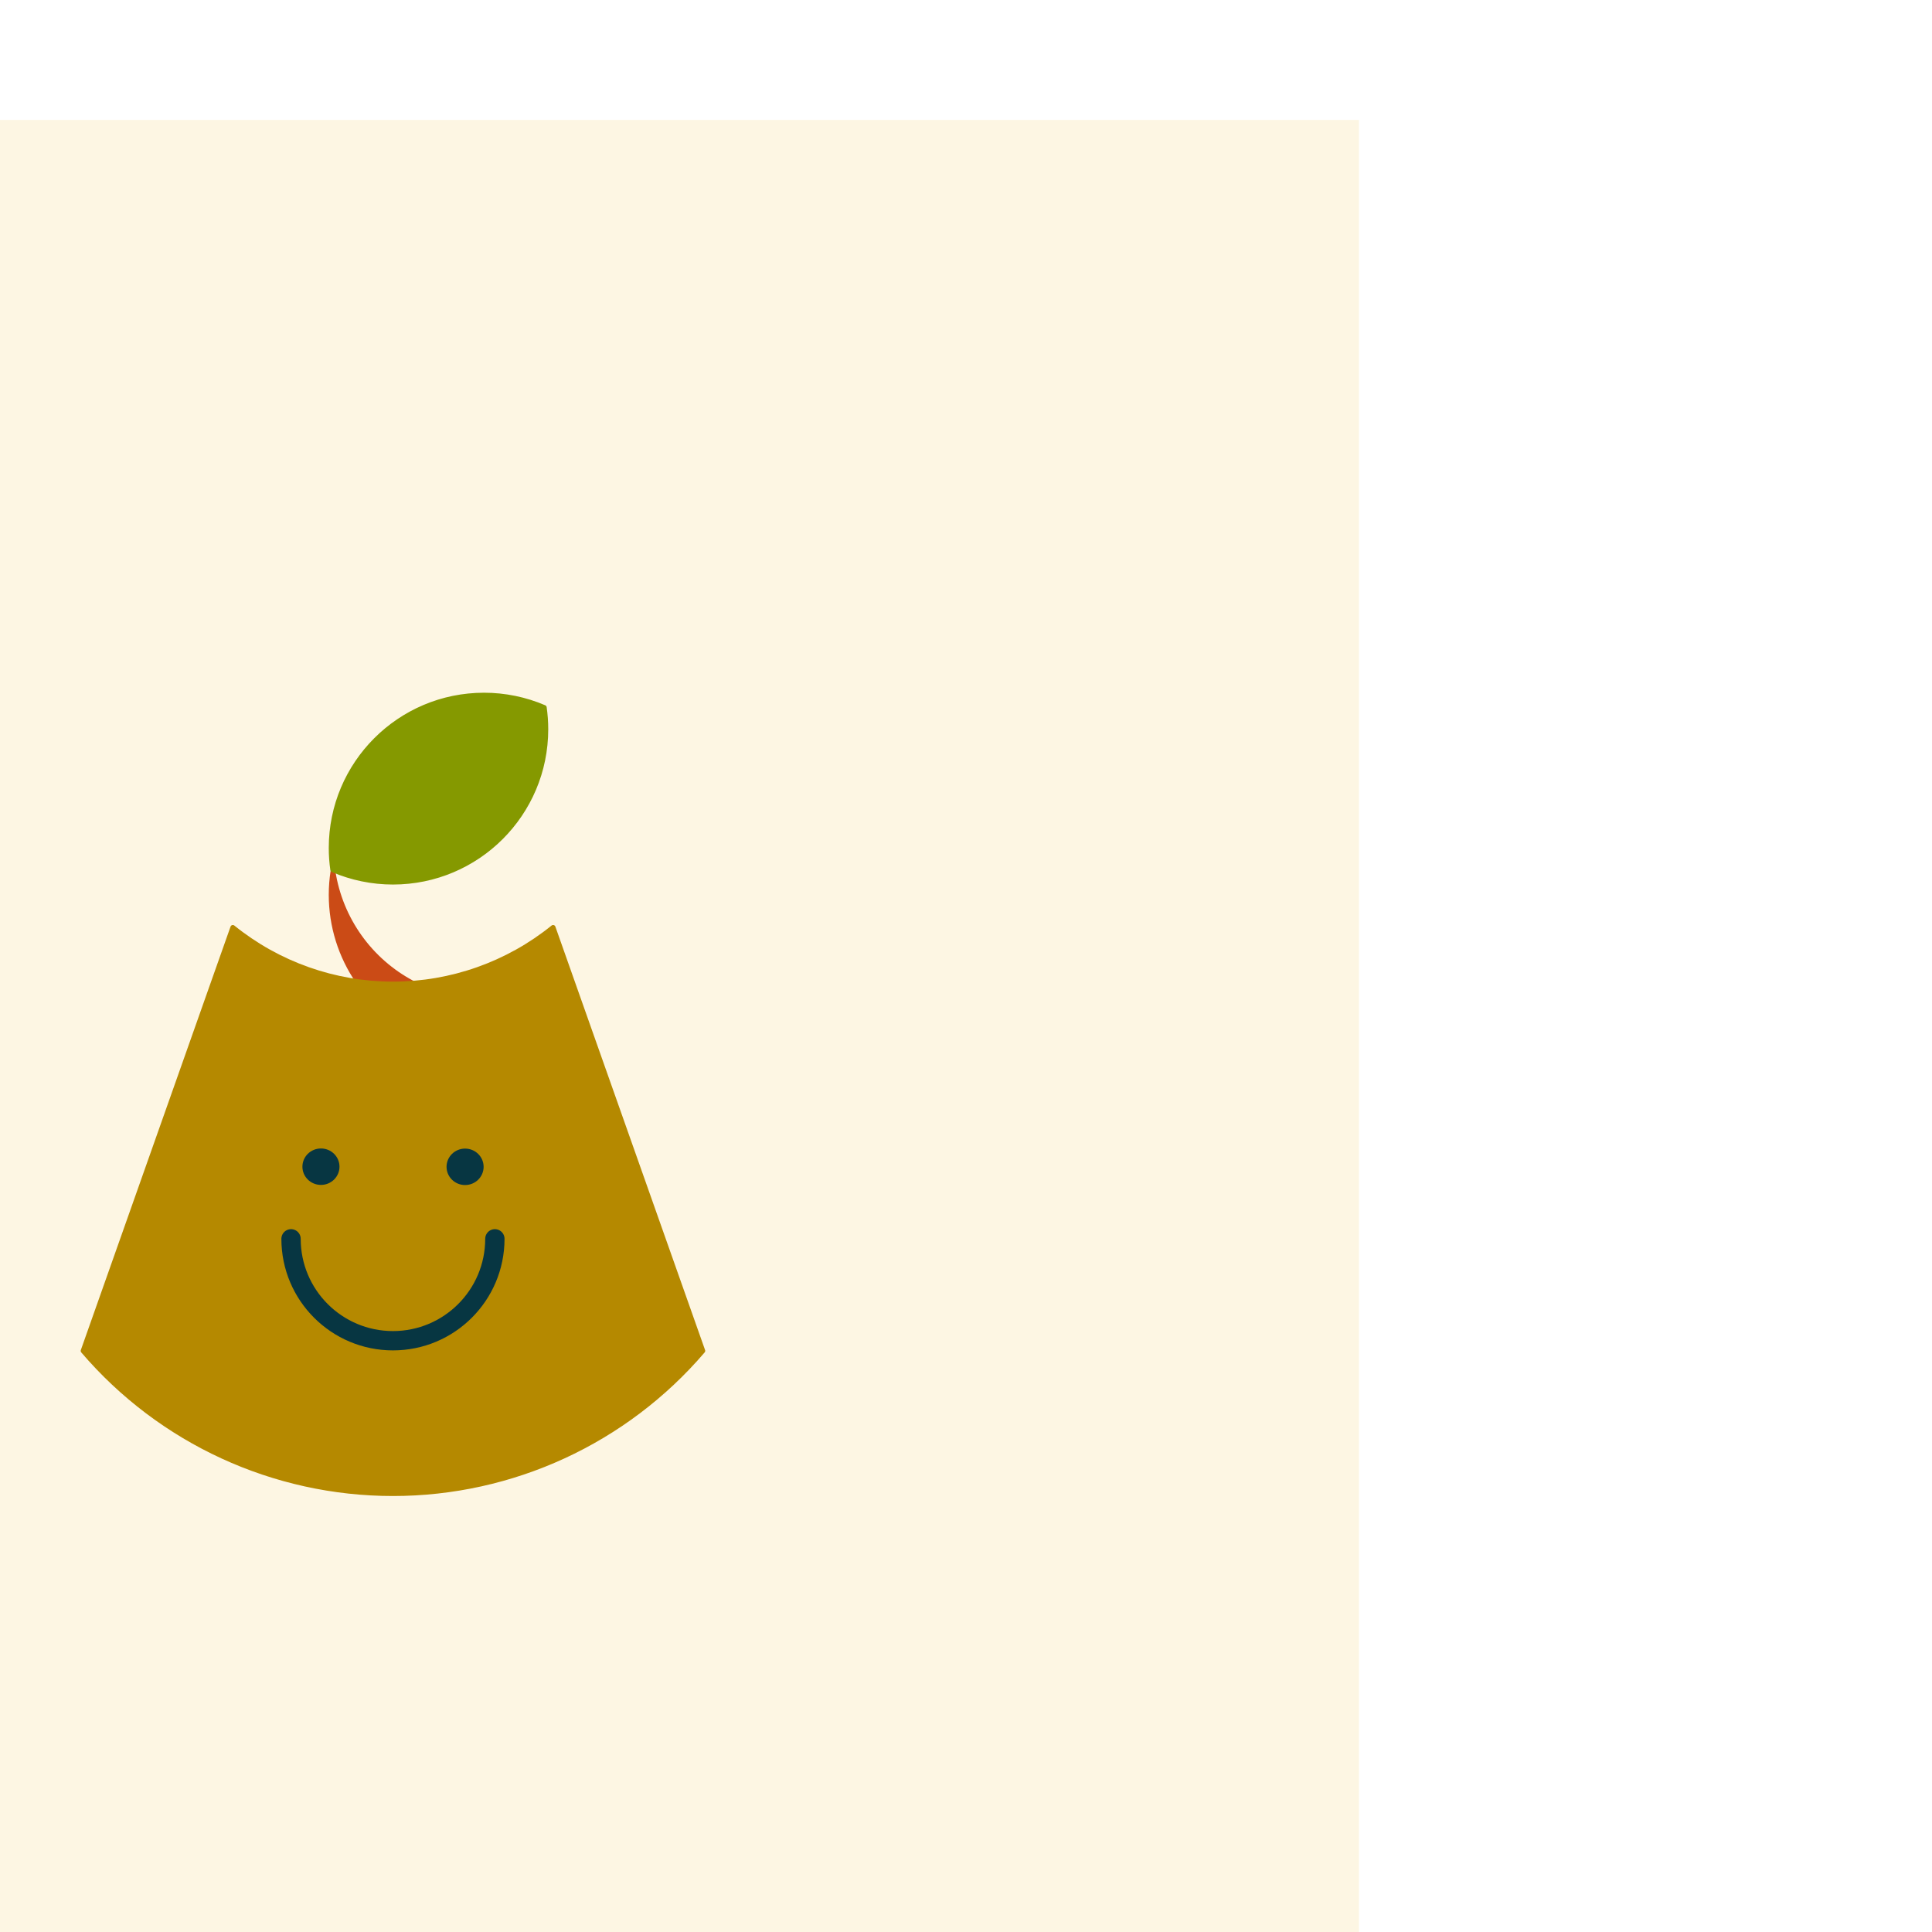
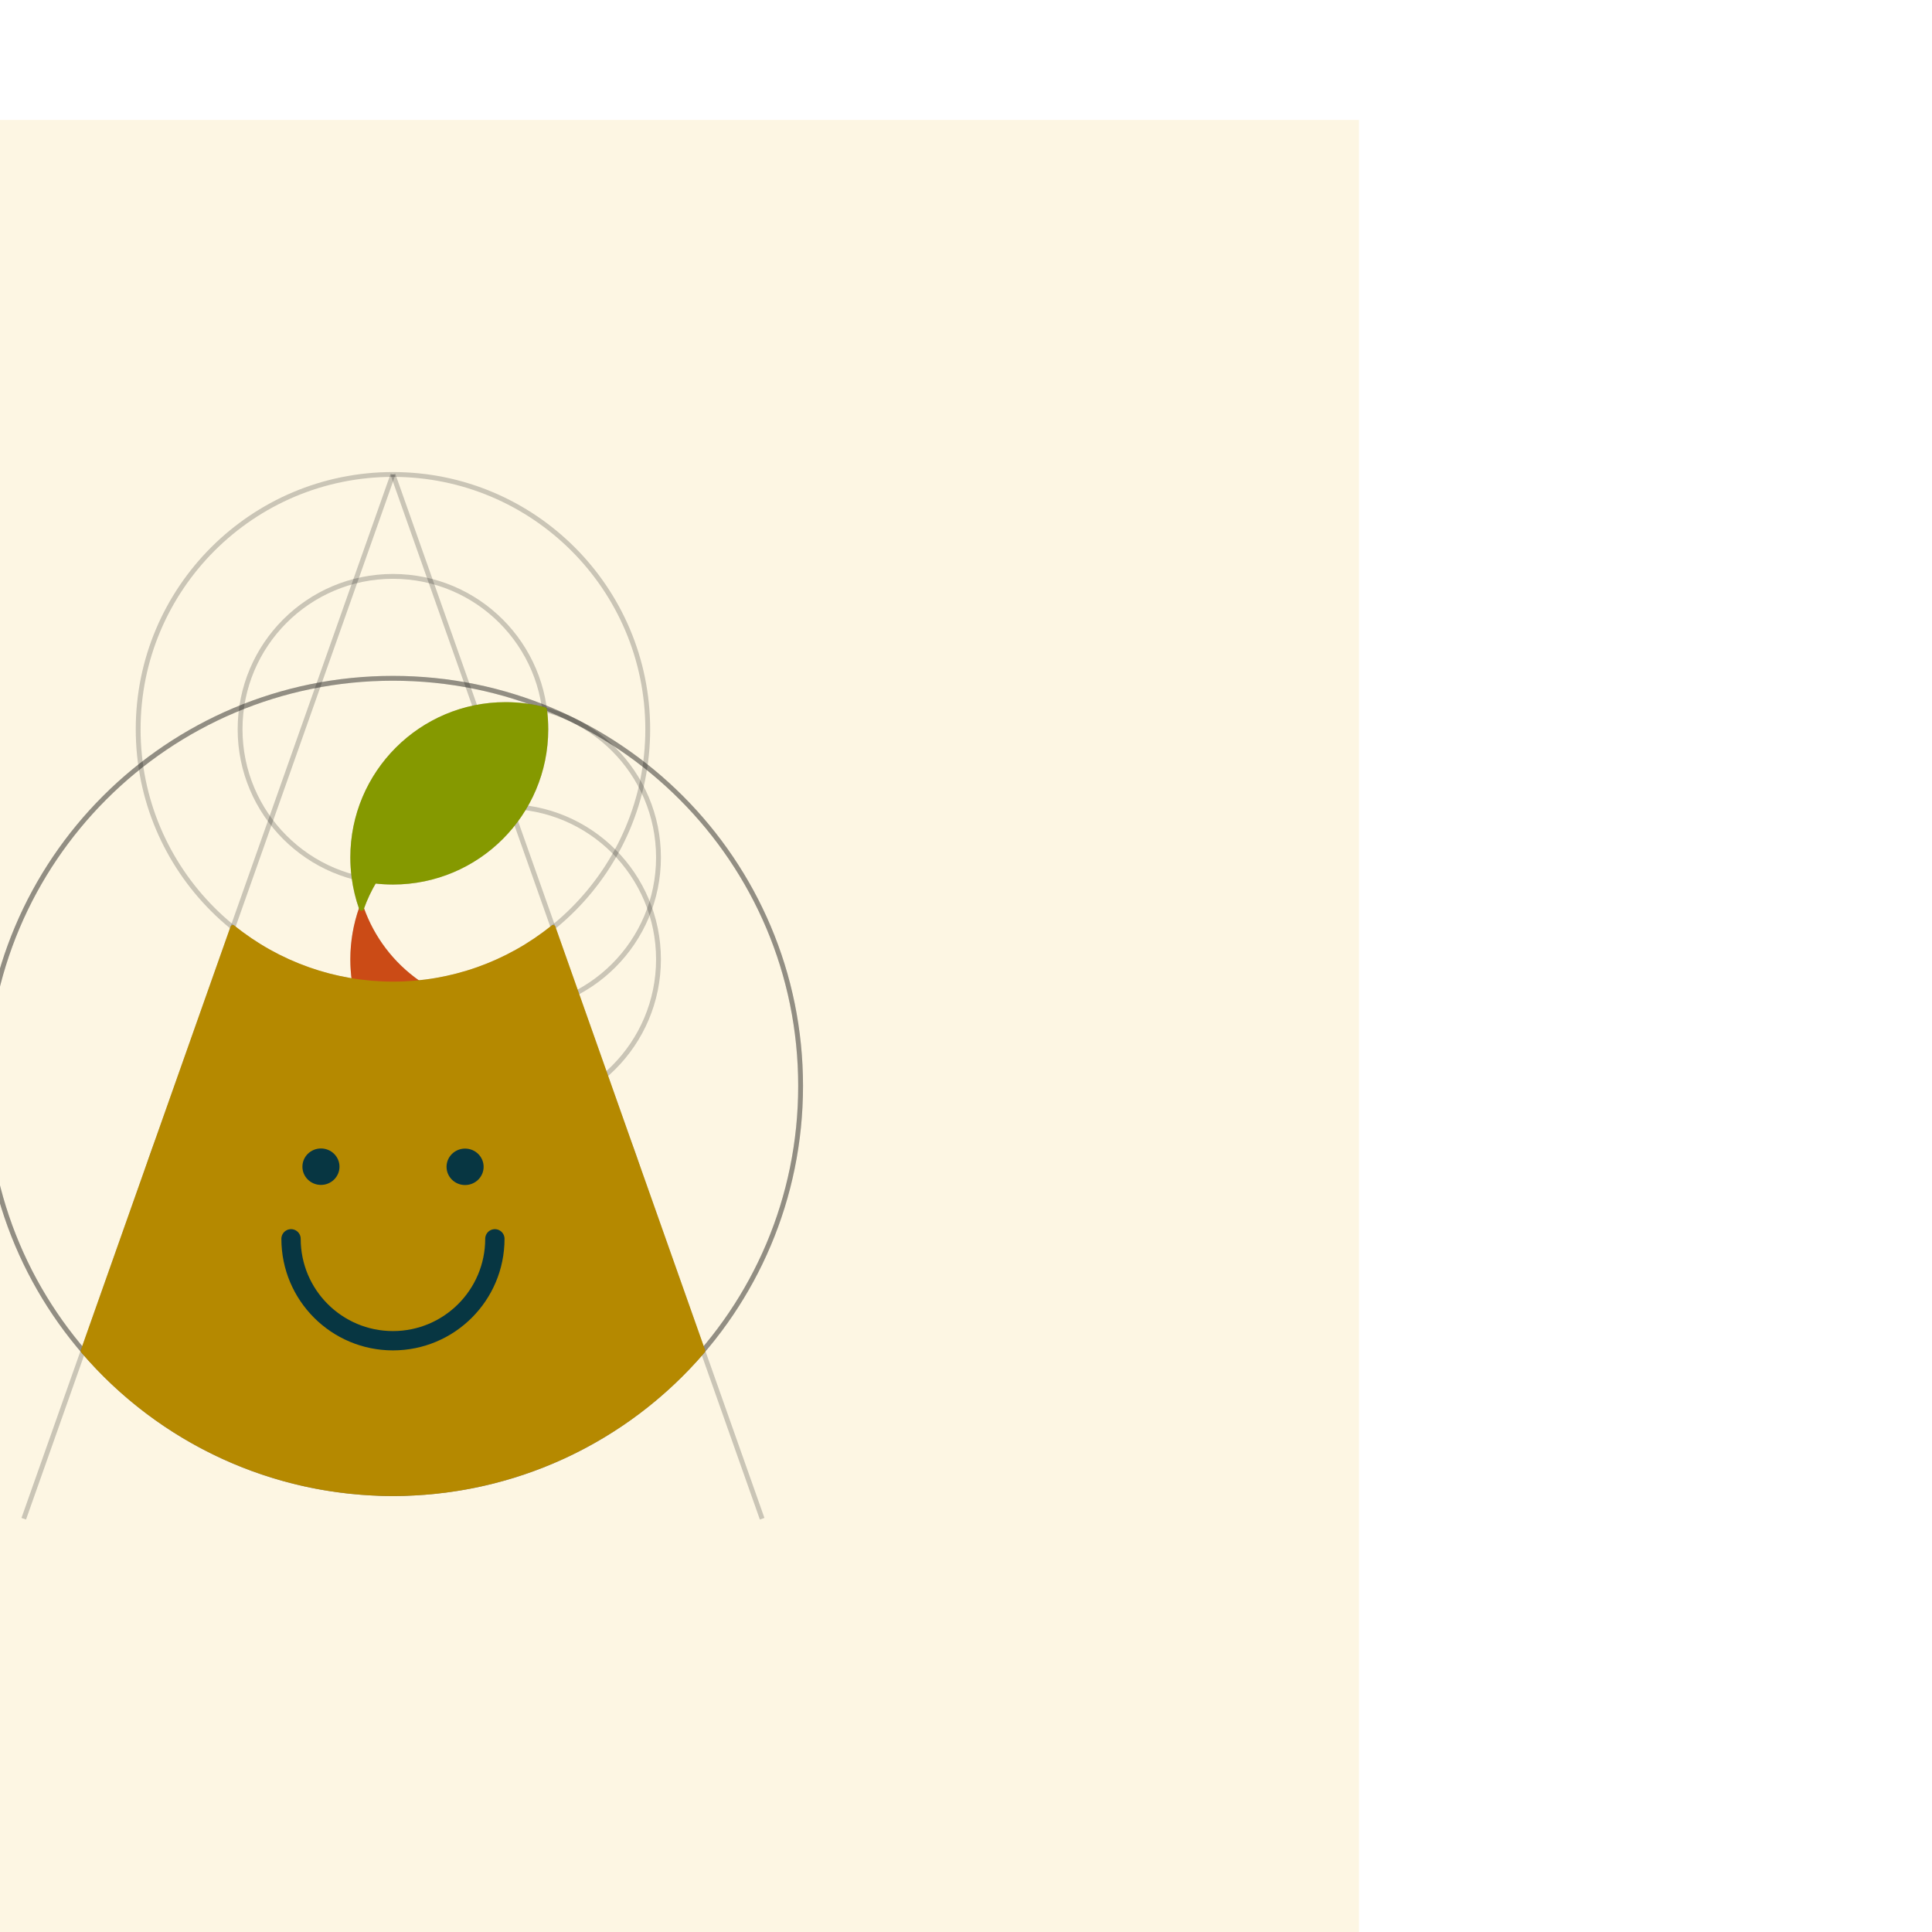
<svg xmlns="http://www.w3.org/2000/svg" xmlns:ns1="http://www.openswatchbook.org/uri/2009/osb" viewBox="0 0 400 400" version="1.1" id="svg28">
  <defs id="defs2">
    <linearGradient ns1:paint="solid" id="linearGradient2983">
      <stop id="stop2981" offset="0" style="stop-color:#333333;stop-opacity:1;" />
    </linearGradient>
    <clipPath clipPathUnits="userSpaceOnUse" id="clipPath1642">
      <g id="g1656" transform="matrix(0.136008,-0.0841443,0.0841443,0.136008,75.966,158.3822)" style="stroke-width:23.635;stroke-miterlimit:4;stroke-dasharray:none">
        <g style="fill:#666666;stroke-width:23.635;stroke-miterlimit:4;stroke-dasharray:none" id="g1650">
          <path d="M 0,120 40,60 0,0 h 30 l 40,60 -40,60" id="path1644" style="stroke-width:23.635;stroke-miterlimit:4;stroke-dasharray:none" />
          <path d="M 136.667,85 123.333,65 H 170 v 20" id="path1646" style="stroke-width:23.635;stroke-miterlimit:4;stroke-dasharray:none" />
          <path d="M 116.667,55 103.333,35 H 170 v 20" id="path1648" style="stroke-width:23.635;stroke-miterlimit:4;stroke-dasharray:none" />
        </g>
        <g style="fill:#999999;stroke-width:23.635;stroke-miterlimit:4;stroke-dasharray:none" id="g1654">
          <path d="M 40,120 80,60 40,0 h 30 l 80,120 H 120 L 95,82.5 70,120" id="path1652" style="stroke-width:23.635;stroke-miterlimit:4;stroke-dasharray:none" />
        </g>
      </g>
    </clipPath>
    <clipPath clipPathUnits="userSpaceOnUse" id="clipPath1720">
      <path id="path1722" style="opacity:0.249;fill:#000080;fill-rule:evenodd;stroke:#cb4b16;stroke-width:0.1;stroke-linecap:square;stroke-miterlimit:4;stroke-dasharray:none;stop-color:#000000" d="M 0.006,-55.035 73.113,61.838 17.099,152.377 51.703,173.786 97.174,100.289 116.203,130.716 195.466,185.11 79.274,-0.624 Z" />
    </clipPath>
    <clipPath clipPathUnits="userSpaceOnUse" id="clipPath1757">
      <rect style="opacity:0.249;fill:#000080;fill-rule:evenodd;stroke:#cb4b16;stroke-width:0.1;stroke-linecap:square;stroke-miterlimit:4;stroke-dasharray:none;stop-color:#000000" id="rect1759" width="170.855" height="82.034" x="37.256" y="-147.814" transform="rotate(57.52956)" />
    </clipPath>
  </defs>
  <g id="layer4" style="display:inline">
    <rect style="display:inline;opacity:1;fill:#fdf6e3;fill-opacity:1;stroke:none;stroke-width:1;stroke-linecap:round" id="rect992" width="400" height="400" x="-118.643" y="24.834" />
  </g>
  <g id="g3035" style="display:none;opacity:1">
-     <path style="display:inline;opacity:0.253;fill:none;stroke:#000000;stroke-width:1;stroke-linecap:round;stroke-miterlimit:4;stroke-dasharray:none" d="m 187.687,-211.195 v -105.5 h 105.5 v 105.5 z" id="path991" />
-     <path style="display:inline;opacity:0.253;fill:none;stroke:#000000;stroke-width:1;stroke-linecap:round;stroke-miterlimit:4;stroke-dasharray:none" d="m 177.137,-253.395 a 10.55,10.55 0 0 1 10.55,10.55 10.55,10.55 0 0 1 -10.55,10.55 10.55,10.55 0 0 1 -10.55,-10.55 10.55,10.55 0 0 1 10.55,-10.55" id="path989" />
-     <path style="display:inline;opacity:0.253;fill:none;stroke:#000000;stroke-width:1;stroke-linecap:round;stroke-miterlimit:4;stroke-dasharray:none" d="m 166.587,-232.295 v -21.1 h 21.1 v 21.1 z" id="path986" />
-     <path style="display:inline;opacity:0.253;fill:none;stroke:#000000;stroke-width:1;stroke-linecap:round;stroke-miterlimit:4;stroke-dasharray:none" d="m 208.787,-211.195 a 84.4,84.4 0 0 1 84.4,84.4 84.4,84.4 0 0 1 -84.4,84.4 84.4,84.4 0 0 1 -84.4,-84.4 84.4,84.4 0 0 1 84.4,-84.4" id="path984" />
-     <path style="display:inline;opacity:0.253;fill:none;stroke:#000000;stroke-width:1;stroke-linecap:round;stroke-miterlimit:4;stroke-dasharray:none" d="m 156.037,-316.695 a 31.65,31.65 0 0 1 31.65,31.65 31.65,31.65 0 0 1 -31.65,31.65 31.65,31.65 0 0 1 -31.65,-31.65 31.65,31.65 0 0 1 31.65,-31.65" id="path982" />
-     <path style="display:inline;opacity:0.253;fill:none;stroke:#000000;stroke-width:1;stroke-linecap:round;stroke-miterlimit:4;stroke-dasharray:none" d="m 145.487,-253.395 a 21.1,21.1 0 0 1 21.1,21.1 21.1,21.1 0 0 1 -21.1,21.1 21.1,21.1 0 0 1 -21.1,-21.1 21.1,21.1 0 0 1 21.1,-21.1" id="path980" />
-     <path style="display:inline;opacity:0.253;fill:none;stroke:#000000;stroke-width:1;stroke-linecap:round;stroke-miterlimit:4;stroke-dasharray:none" d="M 124.387,-42.395 V -211.195 H 293.187 V -42.395 Z" id="path978" />
-     <path style="display:inline;opacity:0.253;fill:none;stroke:#000000;stroke-width:1;stroke-linecap:round;stroke-miterlimit:4;stroke-dasharray:none" d="m 124.387,-253.395 v -63.3 h 63.3 v 63.3 z" id="path976" />
-     <path style="display:inline;opacity:0.253;fill:none;stroke:#000000;stroke-width:1;stroke-linecap:round;stroke-miterlimit:4;stroke-dasharray:none" d="m 124.387,-211.195 v -42.2 h 42.2 v 42.2 z" id="path3033" />
    <circle cy="204.172" cx="32.822" id="ellipse1112" style="display:inline;opacity:0.15;fill:none;stroke:#000000;stroke-width:1;stroke-linecap:round;stroke-miterlimit:4;stroke-dasharray:none" r="0" />
    <circle cy="204.172" cx="32.822" id="ellipse1114" style="display:inline;opacity:0.15;fill:none;stroke:#000000;stroke-width:1;stroke-linecap:round;stroke-miterlimit:4;stroke-dasharray:none" r="0" />
-     <path style="display:inline;opacity:0.253;fill:none;stroke:#000000;stroke-width:1;stroke-linecap:round;stroke-miterlimit:4;stroke-dasharray:none" d="m 187.687,-211.195 v -105.5 h 105.5 v 105.5 z" id="path936" />
-     <path style="display:inline;opacity:0.253;fill:none;stroke:#000000;stroke-width:1;stroke-linecap:round;stroke-miterlimit:4;stroke-dasharray:none" d="m 208.787,-211.195 a 84.4,84.4 0 0 1 84.4,84.4 84.4,84.4 0 0 1 -84.4,84.4 84.4,84.4 0 0 1 -84.4,-84.4 84.4,84.4 0 0 1 84.4,-84.4" id="path938" />
+     <path style="display:inline;opacity:0.253;fill:none;stroke:#000000;stroke-width:1;stroke-linecap:round;stroke-miterlimit:4;stroke-dasharray:none" d="m 240.437,-316.695 a 52.75,52.75 0 0 1 52.75,52.75 52.75,52.75 0 0 1 -52.75,52.75 52.75,52.75 0 0 1 -52.75,-52.75 52.75,52.75 0 0 1 52.75,-52.75" id="path109" />
+     <path style="display:inline;opacity:0.253;fill:none;stroke:#000000;stroke-width:1;stroke-linecap:round;stroke-miterlimit:4;stroke-dasharray:none" d="m 187.687,-211.195 v -105.5 h 105.5 v 105.5 z" id="path107" />
+     <path style="display:inline;opacity:0.253;fill:none;stroke:#000000;stroke-width:1;stroke-linecap:round;stroke-miterlimit:4;stroke-dasharray:none" d="m 177.137,-253.395 a 10.55,10.55 0 0 1 10.55,10.55 10.55,10.55 0 0 1 -10.55,10.55 10.55,10.55 0 0 1 -10.55,-10.55 10.55,10.55 0 0 1 10.55,-10.55" id="path105" />
+     <path style="display:inline;opacity:0.253;fill:none;stroke:#000000;stroke-width:1;stroke-linecap:round;stroke-miterlimit:4;stroke-dasharray:none" d="m 166.587,-232.295 v -21.1 h 21.1 v 21.1 z" id="path103" />
+     <path style="display:inline;opacity:0.253;fill:none;stroke:#000000;stroke-width:1;stroke-linecap:round;stroke-miterlimit:4;stroke-dasharray:none" d="m 208.787,-211.195 a 84.4,84.4 0 0 1 84.4,84.4 84.4,84.4 0 0 1 -84.4,84.4 84.4,84.4 0 0 1 -84.4,-84.4 84.4,84.4 0 0 1 84.4,-84.4" id="path101" />
+     <path style="display:inline;opacity:0.253;fill:none;stroke:#000000;stroke-width:1;stroke-linecap:round;stroke-miterlimit:4;stroke-dasharray:none" d="m 156.037,-316.695 a 31.65,31.65 0 0 1 31.65,31.65 31.65,31.65 0 0 1 -31.65,31.65 31.65,31.65 0 0 1 -31.65,-31.65 31.65,31.65 0 0 1 31.65,-31.65" id="path99" />
+     <path style="display:inline;opacity:0.253;fill:none;stroke:#000000;stroke-width:1;stroke-linecap:round;stroke-miterlimit:4;stroke-dasharray:none" d="m 145.487,-253.395 a 21.1,21.1 0 0 1 21.1,21.1 21.1,21.1 0 0 1 -21.1,21.1 21.1,21.1 0 0 1 -21.1,-21.1 21.1,21.1 0 0 1 21.1,-21.1" id="path97" />
+     <path style="display:inline;opacity:0.253;fill:none;stroke:#000000;stroke-width:1;stroke-linecap:round;stroke-miterlimit:4;stroke-dasharray:none" d="M 124.387,-42.395 V -211.195 H 293.187 V -42.395 Z" id="path95" />
+     <path style="display:inline;opacity:0.253;fill:none;stroke:#000000;stroke-width:1;stroke-linecap:round;stroke-miterlimit:4;stroke-dasharray:none" d="m 124.387,-253.395 v -63.3 h 63.3 v 63.3 z" id="path92" />
+     <path style="display:inline;opacity:0.253;fill:none;stroke:#000000;stroke-width:1;stroke-linecap:round;stroke-miterlimit:4;stroke-dasharray:none" d="m 124.387,-211.195 v -42.2 h 42.2 v 42.2 z" id="path973" />
  </g>
-   <g id="g997" style="display:none">
-     <path d="m 124.387,-211.195 v -42.2 h 42.2 v 42.2 z m 0,-42.2 v -63.3 h 63.3 v 63.3 z m 0,211 v -168.8 h 168.8 v 168.8 z m 21.1,-211 a 21.1,21.1 0 0 1 21.1,21.1 21.1,21.1 0 0 1 -21.1,21.1 21.1,21.1 0 0 1 -21.1,-21.1 21.1,21.1 0 0 1 21.1,-21.1 m 10.55,-63.3 a 31.65,31.65 0 0 1 31.65,31.65 31.65,31.65 0 0 1 -31.65,31.65 31.65,31.65 0 0 1 -31.65,-31.65 31.65,31.65 0 0 1 31.65,-31.65 m 52.75,105.5 a 84.4,84.4 0 0 1 84.4,84.4 84.4,84.4 0 0 1 -84.4,84.4 84.4,84.4 0 0 1 -84.4,-84.4 84.4,84.4 0 0 1 84.4,-84.4 m -42.2,-21.1 v -21.1 h 21.1 v 21.1 z m 10.55,-21.1 a 10.55,10.55 0 0 1 10.55,10.55 10.55,10.55 0 0 1 -10.55,10.55 10.55,10.55 0 0 1 -10.55,-10.55 10.55,10.55 0 0 1 10.55,-10.55 m 10.55,42.2 v -105.5 h 105.5 v 105.5 z m 52.75,-105.5 a 52.75,52.75 0 0 1 52.75,52.75 52.75,52.75 0 0 1 -52.75,52.75 52.75,52.75 0 0 1 -52.75,-52.75 52.75,52.75 0 0 1 52.75,-52.75" style="display:inline;opacity:0.253;fill:none;stroke:#000000;stroke-width:1;stroke-linecap:round;stroke-miterlimit:4;stroke-dasharray:none" id="path973" />
+   <g id="g997" style="display:inline">
    <ellipse style="display:inline;opacity:0.15;fill:none;stroke:#000000;stroke-width:1;stroke-linecap:round;stroke-miterlimit:4;stroke-dasharray:none" id="ellipse1129" cx="81.357" cy="224.834" rx="84.4" ry="84.4" />
    <ellipse style="display:inline;opacity:0.15;fill:none;stroke:#000000;stroke-width:1;stroke-linecap:round;stroke-miterlimit:4;stroke-dasharray:none" id="ellipse1132" cx="-81.357" cy="224.834" rx="84.4" ry="84.4" transform="scale(-1,1)" />
  </g>
-   <g id="layer14" style="display:none;opacity:1">
+   <g id="layer14" style="display:inline;opacity:1">
    <g id="layer11" style="display:inline;opacity:1">
-       <ellipse ry="31.65" rx="31.65" cy="175.571" cx="100.216" id="ellipse1022" style="display:inline;opacity:0.2;fill:none;stroke:#000000;stroke-width:1;stroke-linecap:round;stroke-miterlimit:4;stroke-dasharray:none" />
-       <ellipse ry="31.65" rx="31.65" cy="185.271" cx="100.216" id="ellipse1024" style="display:inline;opacity:0.2;fill:none;stroke:#000000;stroke-width:1;stroke-linecap:round;stroke-miterlimit:4;stroke-dasharray:none" />
+       <ellipse ry="31.65" rx="31.65" cy="177.522" cx="104.683" id="ellipse1022" style="display:inline;opacity:0.2;fill:none;stroke:#000000;stroke-width:1;stroke-linecap:round;stroke-miterlimit:4;stroke-dasharray:none" />
+       <path style="display:inline;opacity:0.253;fill:none;stroke:#000000;stroke-width:1;stroke-linecap:round;stroke-miterlimit:4;stroke-dasharray:none" d="m 104.683,209.172 a 10.55,10.55 0 0 1 10.55,10.55 10.55,10.55 0 0 1 -10.55,10.55 10.55,10.55 0 0 1 -10.55,-10.55 10.55,10.55 0 0 1 10.55,-10.55" id="path113" />
+       <ellipse ry="31.65" rx="31.65" cy="198.622" cx="104.683" id="ellipse116" style="display:inline;opacity:0.2;fill:none;stroke:#000000;stroke-width:1;stroke-linecap:round;stroke-miterlimit:4;stroke-dasharray:none" />
    </g>
    <g id="layer6" style="display:inline;opacity:1">
      <ellipse ry="31.65" rx="31.65" cy="150.984" cx="81.357" id="ellipse1078" style="display:inline;opacity:0.2;fill:none;stroke:#000000;stroke-width:1;stroke-linecap:round;stroke-miterlimit:4;stroke-dasharray:none" />
-       <ellipse ry="31.65" rx="31.65" cy="175.571" cx="100.216" id="ellipse960" style="display:inline;opacity:0.2;fill:none;stroke:#000000;stroke-width:1;stroke-linecap:round;stroke-miterlimit:4;stroke-dasharray:none" />
    </g>
    <g id="layer7" style="display:inline;opacity:1">
      <ellipse style="display:inline;opacity:0.2;fill:none;stroke:#000000;stroke-width:1;stroke-linecap:round;stroke-miterlimit:4;stroke-dasharray:none;stroke-opacity:1" id="ellipse1002" cx="81.357" cy="224.834" rx="84.4" ry="84.4" />
      <ellipse style="display:inline;opacity:0.2;fill:none;stroke:#000000;stroke-width:1;stroke-linecap:round;stroke-miterlimit:4;stroke-dasharray:none" id="ellipse1004" cx="81.357" cy="256.484" rx="21.1" ry="21.1" />
      <path d="M 90.242,203.868" style="display:inline;opacity:0.2;fill:none;stroke:#000000;stroke-width:1;stroke-linecap:round;stroke-miterlimit:4;stroke-dasharray:none;stroke-opacity:1" id="path1008" />
      <path id="path1010" d="M 69.065,203.705" style="display:inline;opacity:0.2;fill:none;stroke:#000000;stroke-width:1;stroke-linecap:round;stroke-miterlimit:4;stroke-dasharray:none;stroke-opacity:1" />
      <path id="path1020" style="display:inline;opacity:0.2;fill:none;stroke:#000000;stroke-width:1px;stroke-linecap:butt;stroke-linejoin:miter;stroke-opacity:1" d="M 96.264,241.577 66.437,271.404" />
      <path id="path1198" style="display:inline;opacity:0.2;fill:none;stroke:#000000;stroke-width:1px;stroke-linecap:butt;stroke-linejoin:miter;stroke-opacity:1" d="m 66.444,241.571 29.833,29.833" />
      <path style="opacity:0.2;fill:none;stroke:#000000;stroke-width:1px;stroke-linecap:butt;stroke-linejoin:miter;stroke-opacity:1" d="M 60.257,256.484 H 102.457" id="path94" />
      <ellipse style="display:inline;opacity:0.2;fill:none;stroke:#000000;stroke-width:1;stroke-linecap:round;stroke-miterlimit:4;stroke-dasharray:none" id="ellipse1000" cx="81.357" cy="256.484" rx="52.75" ry="52.75" />
      <ellipse style="display:inline;opacity:0.2;fill:none;stroke:#000000;stroke-width:1;stroke-linecap:round;stroke-miterlimit:4;stroke-dasharray:none" id="ellipse94" cx="81.357" cy="150.984" rx="52.75" ry="52.75" />
      <path id="path1019" style="display:inline;opacity:0.2;fill:none;stroke:#000000;stroke-width:1px;stroke-linecap:butt;stroke-linejoin:miter;stroke-opacity:1" d="M 81.357,98.234 4.918,314.435" />
      <path id="path1022" style="display:inline;opacity:0.2;fill:none;stroke:#000000;stroke-width:1px;stroke-linecap:butt;stroke-linejoin:miter;stroke-opacity:1" d="M 81.357,98.234 157.795,314.435" />
    </g>
  </g>
  <g id="layer2" style="display:inline;opacity:1">
    <g id="g979" style="display:inline">
-       <g id="layer12" style="display:inline">
-         <path style="display:inline;opacity:1;fill:#cb4b16;fill-opacity:1;fill-rule:evenodd;stroke:none;stroke-width:2;stroke-linecap:round;stroke-linejoin:miter;stroke-miterlimit:4;stroke-dasharray:none;stroke-opacity:1;stop-color:#000000" d="m 69.056,180.954 c 3.154,12.227 7.748,17.455 16.409,22.62 0,0 -7.164,0.573 -11.3,-0.332 -5.677,-8.106 -6.272,-15.736 -5.109,-22.288 z" id="path1270" />
+       <g id="layer12" style="display:inline;opacity:1">
+         <path style="opacity:1;fill:#cb4b16;fill-opacity:1;stroke:none;stroke-width:3.6;stroke-linecap:round;stroke-miterlimit:4;stroke-dasharray:none;stroke-opacity:1" d="m 73.356,203.124 c -0.498,-4.568 -0.679,-9.561 1.487,-15.052 3.032,7.277 6.133,11.079 11.726,15.404 -4.621,0.258 -9.068,0.212 -13.214,-0.352 z" id="path1084" />
      </g>
-       <g id="layer13" style="display:inline">
-         <path id="path1145" style="display:inline;opacity:1;fill:none;stroke:#cb4b16;stroke-width:1;stroke-linecap:round;stroke-miterlimit:4;stroke-dasharray:none;stroke-opacity:1" d="m 85.465,203.574 a 52.75,52.75 0 0 1 -4.108,0.16 52.75,52.75 0 0 1 -7.192,-0.493 m 11.3,0.332 a 52.75,52.75 0 0 1 -4.108,0.16 52.75,52.75 0 0 1 -7.192,-0.493 m -7.81e-4,0.001 a 31.65,31.65 0 0 1 -5.598,-17.972 31.65,31.65 0 0 1 0.373,-4.848 m 16.525,23.149 A 31.65,31.65 0 0 1 68.941,180.424" />
+       <g id="layer13" style="display:inline;opacity:1">
+         <path id="path1104" style="display:inline;opacity:1;fill:none;stroke:#cb4b16;stroke-width:1;stroke-linecap:round;stroke-miterlimit:4;stroke-dasharray:none;stroke-opacity:1" d="M 86.57,203.477 A 31.65,31.65 0 0 1 74.843,188.073 m -1.488,15.053 a 31.65,31.65 0 0 1 -0.322,-4.504 31.65,31.65 0 0 1 1.81,-10.55 m 11.727,15.405 a 52.75,52.75 0 0 1 -5.213,0.258 52.75,52.75 0 0 1 -8.001,-0.61" />
      </g>
    </g>
    <g id="g1057" style="display:inline">
      <g id="layer8" style="display:inline">
-         <path style="opacity:1;fill:#859900;fill-opacity:1;fill-rule:evenodd;stroke:none;stroke-width:1;stroke-linecap:round;stroke-linejoin:miter;stop-color:#000000" d="m 68.889,180.075 c -0.301,-5.667 -0.44,-11.089 1.921,-16.206 2.283,-4.95 6.102,-13.222 18.404,-17.974 7.386,-2.582 14.127,-2.986 23.643,0.692 0.129,6.504 -0.111,10.295 -1.456,14.354 -3.011,8.552 -6.457,11.289 -11.364,15.593 -8.928,6.696 -20.667,7.888 -31.148,3.54 z" id="path1200" />
+         <path style="opacity:1;fill:#859900;fill-opacity:1;fill-rule:evenodd;stroke:none;stroke-width:1;stroke-linecap:round;stroke-linejoin:miter;stop-color:#000000" d="m 73.295,181.59 c -2.369,-23.044 17.23,-39.829 39.561,-35.003 2.909,25.798 -21.55,40.771 -39.561,35.003 z" id="path1200" />
+         <path style="display:inline;opacity:1;fill:#859900;fill-opacity:1;stroke:none;stroke-width:3.6;stroke-linecap:round;stroke-miterlimit:4;stroke-dasharray:none;stroke-opacity:1" d="m 73.295,181.59 c 0.12,1.576 0.622,3.36 1.549,6.485 0.957,-1.764 1.83,-3.802 2.662,-5.676 -1.161,-0.164 -3.471,-0.598 -4.211,-0.809 z" id="path1086" />
      </g>
      <g id="layer9" style="display:inline">
-         <path id="path1013" style="display:inline;opacity:1;fill:none;stroke:#859900;stroke-width:1;stroke-linecap:round;stroke-miterlimit:4;stroke-dasharray:none;stroke-opacity:1" d="m 68.889,180.075 a 31.65,31.65 0 0 1 -0.322,-4.504 31.65,31.65 0 0 1 31.65,-31.65 31.65,31.65 0 0 1 12.468,2.559 m 1.8e-4,5.8e-4 a 31.65,31.65 0 0 1 0.322,4.503 v 0 a 31.65,31.65 0 0 1 -31.65,31.65 31.65,31.65 0 0 1 -12.468,-2.559" />
+         <path id="path162" style="display:inline;opacity:1;fill:none;stroke:#859900;stroke-width:1;stroke-linecap:round;stroke-miterlimit:4;stroke-dasharray:none;stroke-opacity:1" d="m 73.295,181.59 a 31.65,31.65 0 0 1 -0.263,-4.069 31.65,31.65 0 0 1 31.65,-31.65 31.65,31.65 0 0 1 8.06,1.043 m 0.002,4.1e-4 a 31.65,31.65 0 0 1 0.263,4.069 v 0 a 31.65,31.65 0 0 1 -31.65,31.65 31.65,31.65 0 0 1 -8.06,-1.043" />
+         <path id="path1100" style="display:inline;opacity:1;fill:none;stroke:#859900;stroke-width:1;stroke-linecap:round;stroke-miterlimit:4;stroke-dasharray:none;stroke-opacity:1" d="m 74.843,188.073 a 31.65,31.65 0 0 1 -1.548,-6.482 m 1.548,6.481 a 31.65,31.65 0 0 1 2.664,-5.673 m 5.81e-4,3.2e-4 a 31.65,31.65 0 0 1 -4.21,-0.808" />
      </g>
    </g>
    <g id="layer1" style="display:inline;opacity:1">
      <g id="layer3" style="display:inline;opacity:1">
        <path id="path953" d="m 79.214,309.207 c -21.49,-0.04 -44.606,-9.655 -62.008,-29.527 l 30.995,-87.668 c 9.899,7.192 18.478,11.525 33.155,11.722 16.951,-0.181 25.371,-6.434 33.155,-11.722 l 30.995,87.667 c -18.742,21.59 -42.98,29.969 -66.293,29.528 z" style="display:inline;opacity:1;fill:#b58900;fill-opacity:1;stroke:none;stroke-width:1;stroke-linecap:round" />
      </g>
      <g id="layer15" style="display:inline;opacity:1">
        <path id="path995" style="display:inline;opacity:1;fill:none;stroke:#b58900;stroke-width:1px;stroke-linecap:round;stroke-linejoin:miter;stroke-opacity:1" d="m 114.512,192.012 30.995,87.667 m 7.9e-4,6.1e-4 A 84.4,84.4 0 0 1 81.357,309.234 84.4,84.4 0 0 1 17.206,279.68 M 48.202,192.012 17.207,279.679 M 114.513,192.012 A 52.75,52.75 0 0 1 81.357,203.734 52.75,52.75 0 0 1 48.201,192.012" />
      </g>
    </g>
    <g id="g986" style="display:inline">
      <ellipse ry="3.023" rx="3.088" cy="241.551" cx="66.45" id="ellipse922" style="display:inline;opacity:1;fill:#073642;fill-opacity:1;stroke:#073642;stroke-width:1.5;stroke-linecap:round;stroke-miterlimit:4;stroke-dasharray:none;stroke-opacity:1" />
      <ellipse style="display:inline;opacity:1;fill:#073642;fill-opacity:1;stroke:#073642;stroke-width:1.5;stroke-linecap:round;stroke-miterlimit:4;stroke-dasharray:none;stroke-opacity:1" id="ellipse924" cx="96.29" cy="241.577" rx="3.088" ry="3.023" />
      <path d="M 102.457,256.484 A 21.1,21.1 0 0 1 81.357,277.584 21.1,21.1 0 0 1 60.257,256.484" style="display:inline;opacity:1;fill:none;stroke:#073642;stroke-width:4;stroke-linecap:round;stroke-miterlimit:4;stroke-dasharray:none;stroke-opacity:1" id="path926" />
    </g>
  </g>
</svg>
